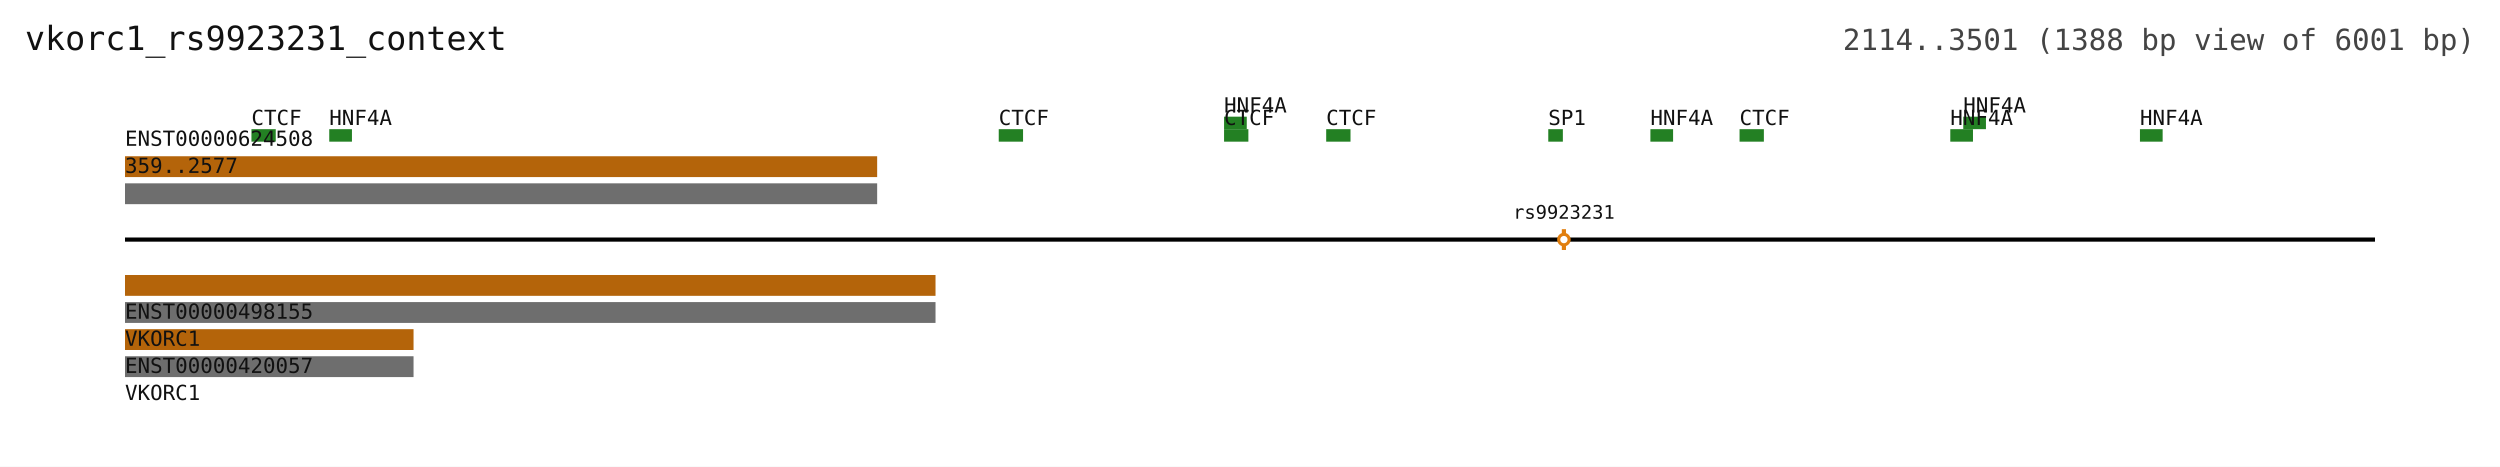
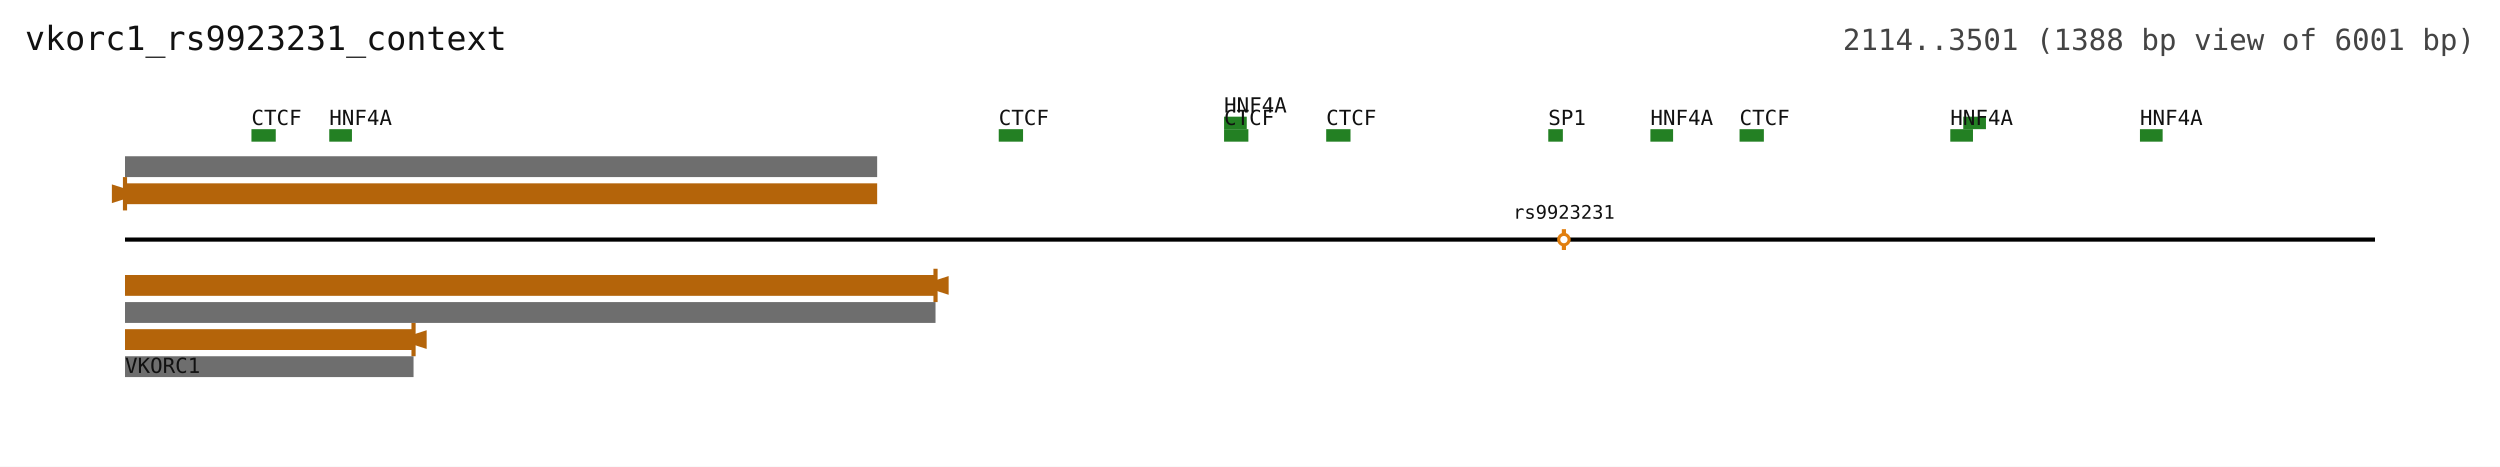
<svg xmlns="http://www.w3.org/2000/svg" height="224" viewBox="0 0 1200 224" width="1200">
  <rect fill="#ffffff" height="224" width="1200" x="0" y="0" />
  <line stroke="#000000" stroke-width="2" x1="60" x2="1140" y1="115" y2="115" />
  <rect fill="#b4640a" height="10" width="138.501" x="60" y="158" />
+   <line data-gentle-role="linear-transcription-start-tick" stroke="#b4640a" stroke-width="2" x1="198.501" x2="198.501" y1="155" y2="171" />
+   <path d="M190.801,163 L204.801,158.5 L204.801,167.5 z" data-gentle-role="linear-transcription-start-arrow" fill="#b4640a" stroke="none" />
  <rect fill="#6e6e6e" height="10" width="138.501" x="60" y="171" />
-   <rect fill="#6e6e6e" height="10" width="361.037" x="60" y="88" />
-   <rect fill="#b4640a" height="10" width="361.037" x="60" y="75" />
+   <rect fill="#b4640a" height="10" width="361.037" x="60" y="88" />
+   <line data-gentle-role="linear-transcription-start-tick" stroke="#b4640a" stroke-width="2" x1="60" x2="60" y1="85" y2="101" />
+   <path d="M67.7,93 L53.7,88.5 L53.7,97.5 z" data-gentle-role="linear-transcription-start-arrow" fill="#b4640a" stroke="none" />
+   <rect fill="#6e6e6e" height="10" width="361.037" x="60" y="75" />
  <rect fill="#b4640a" height="10" width="389.049" x="60" y="132" />
+   <line data-gentle-role="linear-transcription-start-tick" stroke="#b4640a" stroke-width="2" x1="449.049" x2="449.049" y1="129" y2="145" />
+   <path d="M441.349,137 L455.349,132.5 L455.349,141.5 z" data-gentle-role="linear-transcription-start-arrow" fill="#b4640a" stroke="none" />
  <rect fill="#6e6e6e" height="10" width="389.049" x="60" y="145" />
  <rect fill="#238023" height="6" width="11.671" x="120.692" y="62" />
  <rect fill="#238023" height="6" width="10.893" x="158.04" y="62" />
  <rect fill="#238023" height="6" width="11.671" x="479.395" y="62" />
  <rect fill="#238023" height="6" width="10.893" x="587.55" y="56" />
  <rect fill="#238023" height="6" width="11.671" x="587.55" y="62" />
  <rect fill="#238023" height="6" width="11.672" x="636.571" y="62" />
  <rect fill="#238023" height="6" width="7.003" x="743.17" y="62" />
  <line stroke="#e17f0f" stroke-width="2" x1="750.673" x2="750.673" y1="110" y2="120" />
  <circle cx="750.673" cy="115" fill="#ffffff" r="2.5" stroke="#e17f0f" stroke-width="1.5" />
  <rect fill="#238023" height="6" width="10.893" x="792.19" y="62" />
  <rect fill="#238023" height="6" width="11.671" x="834.986" y="62" />
  <rect fill="#238023" height="6" width="10.893" x="936.138" y="62" />
  <rect fill="#238023" height="6" width="10.893" x="942.363" y="56" />
  <rect fill="#238023" height="6" width="10.893" x="1027.176" y="62" />
  <text fill="#111111" font-family="monospace" font-size="10" text-anchor="start" x="60" y="179">
- ENST00000420057
- </text>
-   <text fill="#111111" font-family="monospace" font-size="10" text-anchor="start" x="60" y="192">
- VKORC1
- </text>
-   <text fill="#111111" font-family="monospace" font-size="10" text-anchor="start" x="60" y="83">
- 359..2577
- </text>
-   <text fill="#111111" font-family="monospace" font-size="10" text-anchor="start" x="60" y="70">
- ENST00000624508
- </text>
-   <text fill="#111111" font-family="monospace" font-size="10" text-anchor="start" x="60" y="153">
- ENST00000498155
- </text>
-   <text fill="#111111" font-family="monospace" font-size="10" text-anchor="start" x="60" y="166">
VKORC1
</text>
  <text fill="#111111" font-family="monospace" font-size="10" text-anchor="start" x="120.692" y="60">
CTCF
</text>
  <text fill="#111111" font-family="monospace" font-size="10" text-anchor="start" x="158.04" y="60">
HNF4A
</text>
  <text fill="#111111" font-family="monospace" font-size="10" text-anchor="start" x="479.395" y="60">
CTCF
</text>
  <text fill="#111111" font-family="monospace" font-size="10" text-anchor="start" x="587.55" y="54">
HNF4A
</text>
  <text fill="#111111" font-family="monospace" font-size="10" text-anchor="start" x="587.55" y="60">
CTCF
</text>
  <text fill="#111111" font-family="monospace" font-size="10" text-anchor="start" x="636.571" y="60">
CTCF
</text>
  <text fill="#111111" font-family="monospace" font-size="10" text-anchor="start" x="743.17" y="60">
SP1
</text>
  <text fill="#111111" font-family="monospace" font-size="9" text-anchor="middle" x="750.673" y="105">
rs9923231
</text>
  <text fill="#111111" font-family="monospace" font-size="10" text-anchor="start" x="792.19" y="60">
HNF4A
</text>
  <text fill="#111111" font-family="monospace" font-size="10" text-anchor="start" x="834.986" y="60">
CTCF
</text>
  <text fill="#111111" font-family="monospace" font-size="10" text-anchor="start" x="936.138" y="60">
HNF4A
</text>
-   <text fill="#111111" font-family="monospace" font-size="10" text-anchor="start" x="942.363" y="54">
- HNF4A
- </text>
  <text fill="#111111" font-family="monospace" font-size="10" text-anchor="start" x="1027.176" y="60">
HNF4A
</text>
  <text fill="#111111" font-family="monospace" font-size="16" x="12" y="24">
vkorc1_rs9923231_context
</text>
  <text fill="#444444" font-family="monospace" font-size="14" text-anchor="end" x="1188" y="24">
2114..3501 (1388 bp view of 6001 bp)
</text>
</svg>
